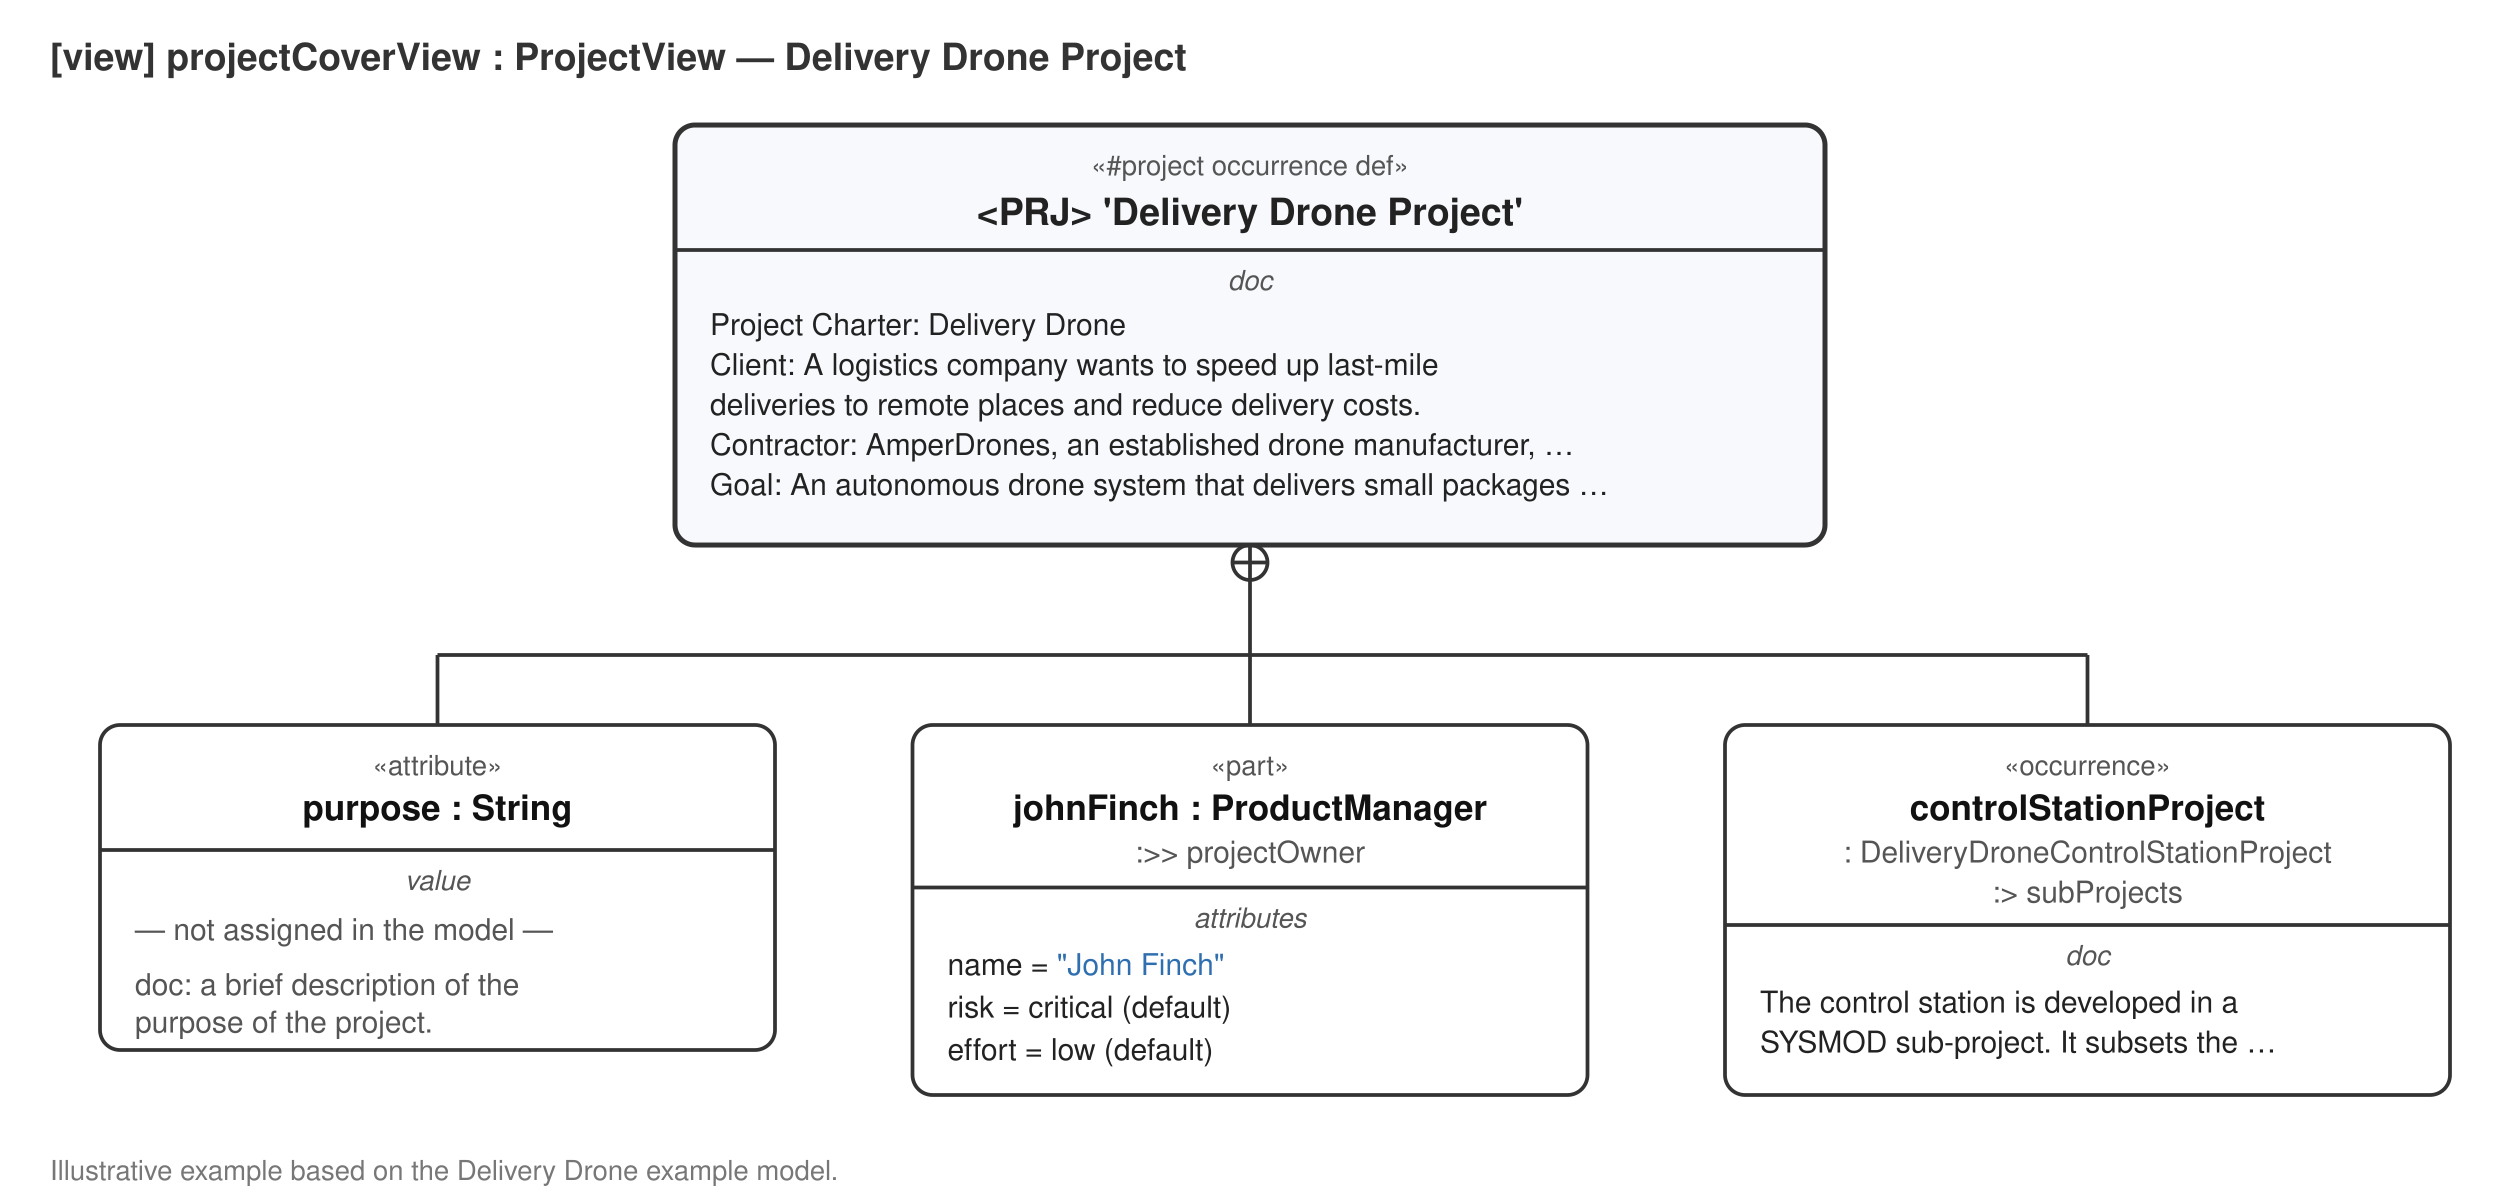
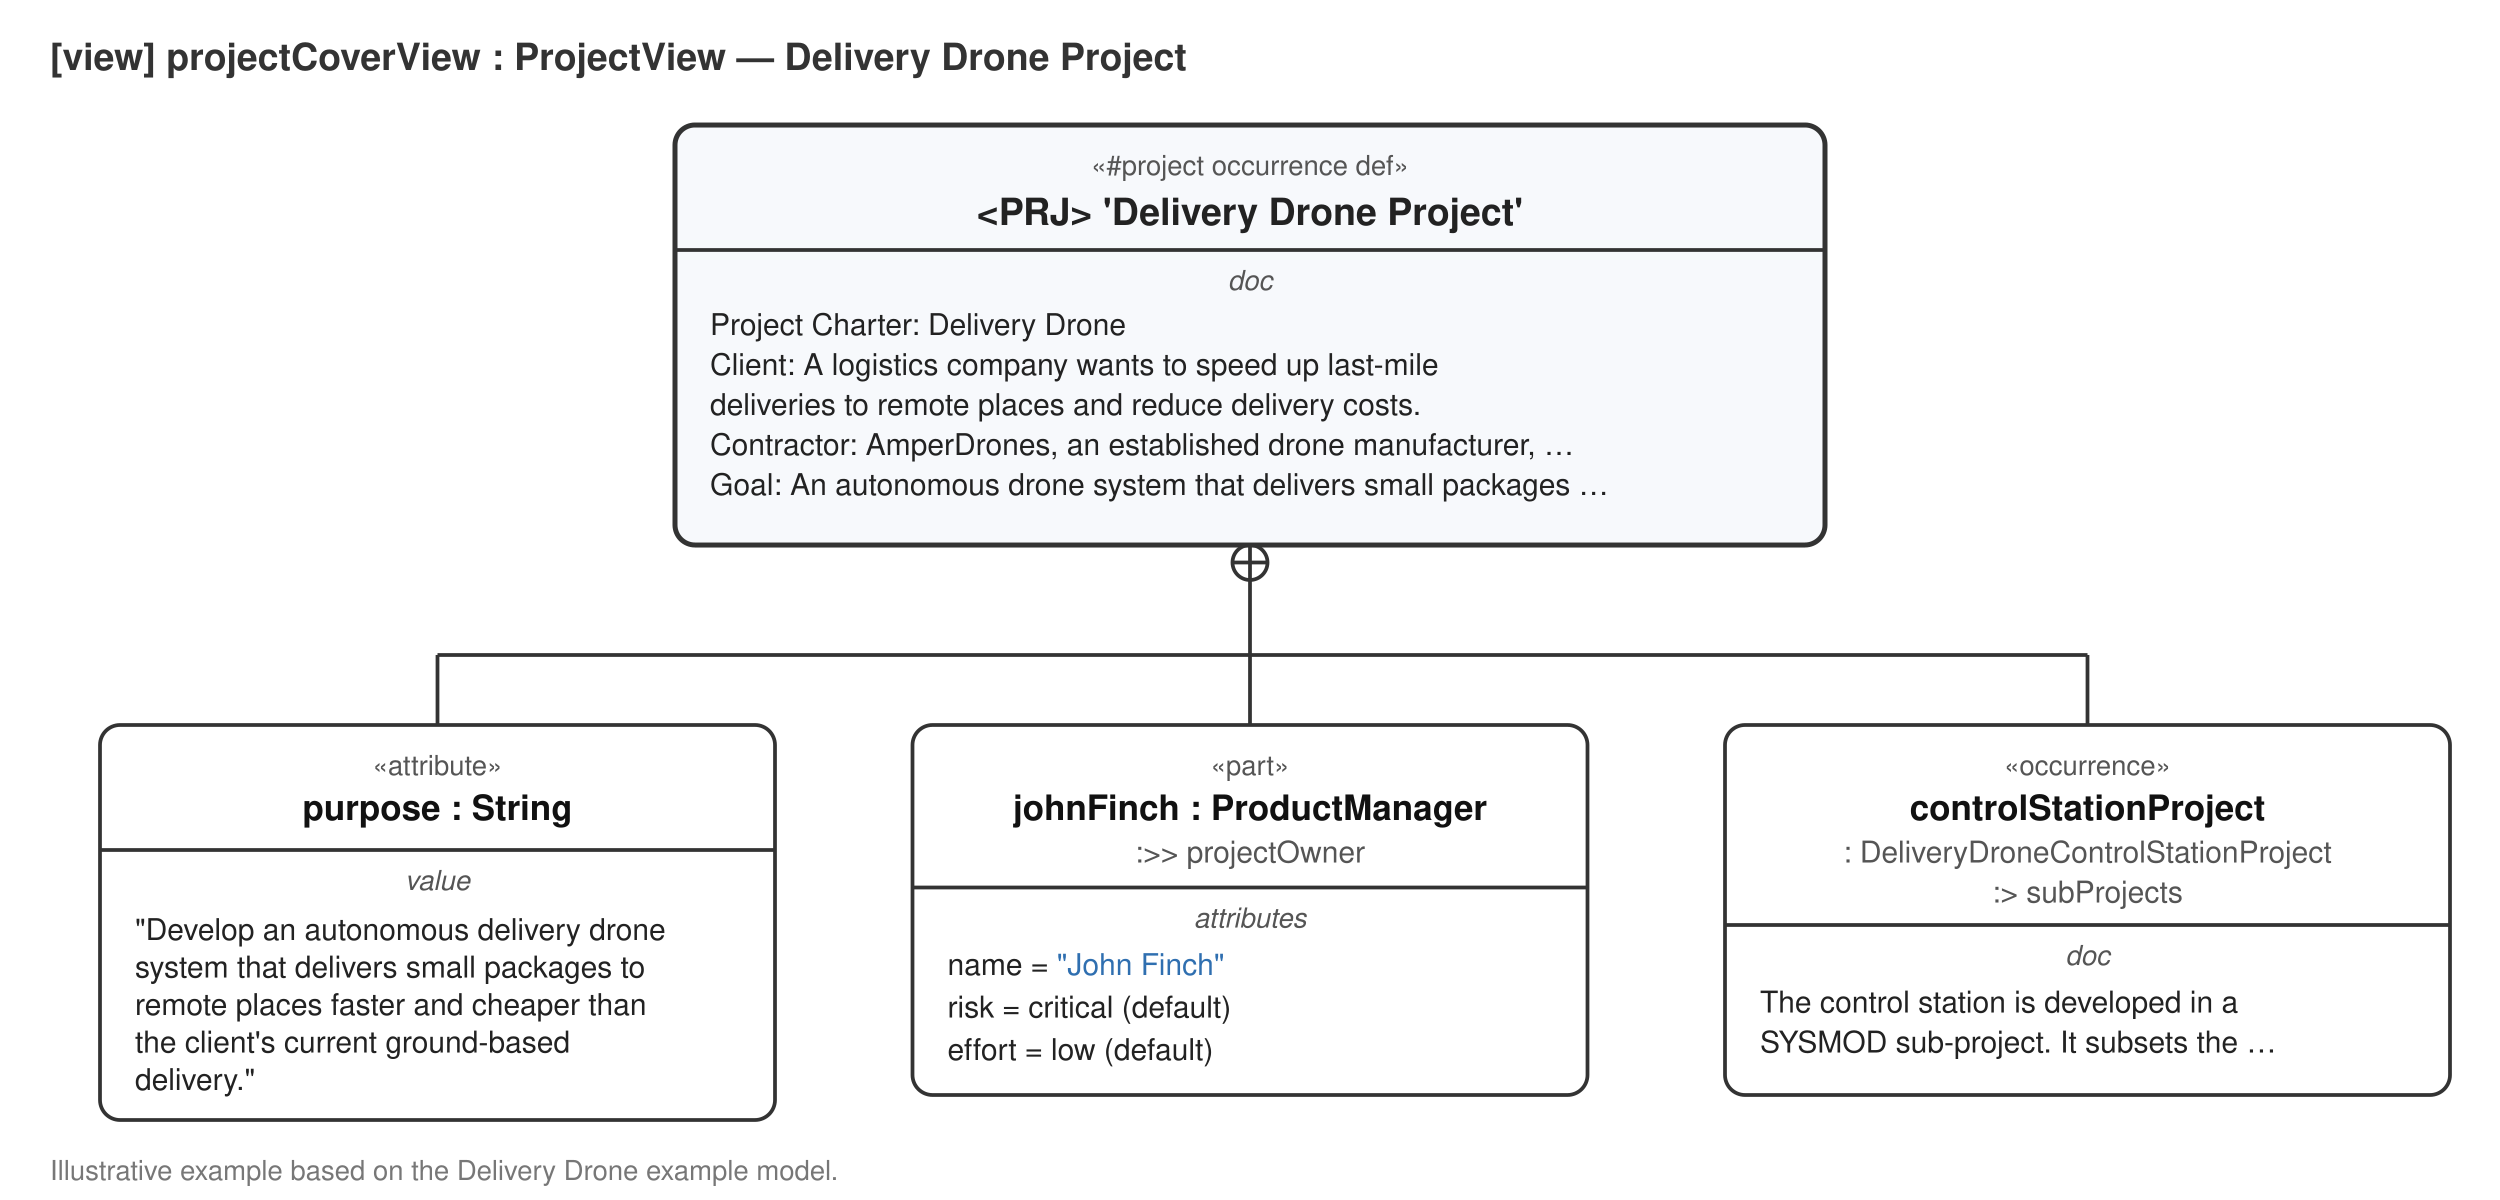
<svg xmlns="http://www.w3.org/2000/svg" width="1000" height="480" viewBox="0 0 1000 480" font-family="Segoe UI, Helvetica, Arial, sans-serif">
  <rect width="1000" height="480" fill="#ffffff" />
  <text x="20" y="28" font-size="15" font-weight="600" fill="#333">[view] projectCoverView : ProjectView — Delivery Drone Project</text>
  <g stroke="#333" stroke-width="1.5" fill="none">
    <line x1="500" y1="232" x2="500" y2="262" />
    <line x1="175" y1="262" x2="835" y2="262" />
    <line x1="175" y1="262" x2="175" y2="290" />
    <line x1="500" y1="262" x2="500" y2="290" />
    <line x1="835" y1="262" x2="835" y2="290" />
  </g>
  <g stroke="#333" stroke-width="1.5" fill="#ffffff">
    <circle cx="500" cy="225" r="7" />
    <line x1="493" y1="225" x2="507" y2="225" />
    <line x1="500" y1="218" x2="500" y2="232" />
  </g>
  <rect x="270" y="50" width="460" height="168" rx="8" fill="#f7f9fc" stroke="#333" stroke-width="2" />
  <text x="500" y="70" font-size="11" fill="#555" text-anchor="middle">«#project occurrence def»</text>
  <text x="500" y="90" font-size="15" font-weight="600" fill="#222" text-anchor="middle">&lt;PRJ&gt; 'Delivery Drone Project'</text>
  <line x1="270" y1="100" x2="730" y2="100" stroke="#333" stroke-width="1.5" />
  <text x="500" y="116" font-size="11" font-style="italic" fill="#555" text-anchor="middle">doc</text>
  <g font-size="12" fill="#222">
    <text x="284" y="134">Project Charter: Delivery Drone</text>
    <text x="284" y="150">Client: A logistics company wants to speed up last-mile</text>
    <text x="284" y="166">deliveries to remote places and reduce delivery costs.</text>
    <text x="284" y="182">Contractor: AmperDrones, an established drone manufacturer, …</text>
    <text x="284" y="198">Goal: An autonomous drone system that delivers small packages …</text>
  </g>
-   <rect x="40" y="290" width="270" height="130" rx="8" fill="#ffffff" stroke="#333" stroke-width="1.5" />
+   <rect x="40" y="290" width="270" height="158" rx="8" fill="#ffffff" stroke="#333" stroke-width="1.5" />
  <text x="175" y="310" font-size="11" fill="#555" text-anchor="middle">«attribute»</text>
  <text x="175" y="328" font-size="14" font-weight="600" fill="#111" text-anchor="middle">purpose : String</text>
  <line x1="40" y1="340" x2="310" y2="340" stroke="#333" stroke-width="1.5" />
  <text x="175" y="356" font-size="11" font-style="italic" fill="#555" text-anchor="middle">value</text>
-   <text x="54" y="376" font-size="12" fill="#555">— not assigned in the model —</text>
-   <text x="54" y="398" font-size="12" fill="#555">doc: a brief description of the</text>
-   <text x="54" y="413" font-size="12" fill="#555">purpose of the project.</text>
+   <g font-size="12" fill="#222">
+     <text x="54" y="376">"Develop an autonomous delivery drone</text>
+     <text x="54" y="391">system that delivers small packages to</text>
+     <text x="54" y="406">remote places faster and cheaper than</text>
+     <text x="54" y="421">the client's current ground-based</text>
+     <text x="54" y="436">delivery."</text>
+   </g>
  <rect x="365" y="290" width="270" height="148" rx="8" fill="#ffffff" stroke="#333" stroke-width="1.5" />
  <text x="500" y="310" font-size="11" fill="#555" text-anchor="middle">«part»</text>
  <text x="500" y="328" font-size="14" font-weight="600" fill="#111" text-anchor="middle">johnFinch : ProductManager</text>
  <text x="500" y="345" font-size="12" fill="#555" text-anchor="middle">:&gt;&gt; projectOwner</text>
  <line x1="365" y1="355" x2="635" y2="355" stroke="#333" stroke-width="1.5" />
  <text x="500" y="371" font-size="11" font-style="italic" fill="#555" text-anchor="middle">attributes</text>
  <g font-size="12" fill="#222">
    <text x="379" y="390">name = <tspan fill="#2f6fb0">"John Finch"</tspan>
    </text>
    <text x="379" y="407">risk = critical (default)</text>
    <text x="379" y="424">effort = low (default)</text>
  </g>
  <rect x="690" y="290" width="290" height="148" rx="8" fill="#ffffff" stroke="#333" stroke-width="1.5" />
  <text x="835" y="310" font-size="11" fill="#555" text-anchor="middle">«occurrence»</text>
  <text x="835" y="328" font-size="14" font-weight="600" fill="#111" text-anchor="middle">controlStationProject</text>
  <text x="835" y="345" font-size="12" fill="#555" text-anchor="middle">: DeliveryDroneControlStationProject</text>
  <text x="835" y="361" font-size="12" fill="#555" text-anchor="middle">:&gt; subProjects</text>
  <line x1="690" y1="370" x2="980" y2="370" stroke="#333" stroke-width="1.5" />
  <text x="835" y="386" font-size="11" font-style="italic" fill="#555" text-anchor="middle">doc</text>
  <g font-size="12" fill="#222">
    <text x="704" y="405">The control station is developed in a</text>
    <text x="704" y="421">SYSMOD sub-project. It subsets the …</text>
  </g>
  <text x="20" y="472" font-size="11" fill="#777">Illustrative example based on the Delivery Drone example model.</text>
</svg>
